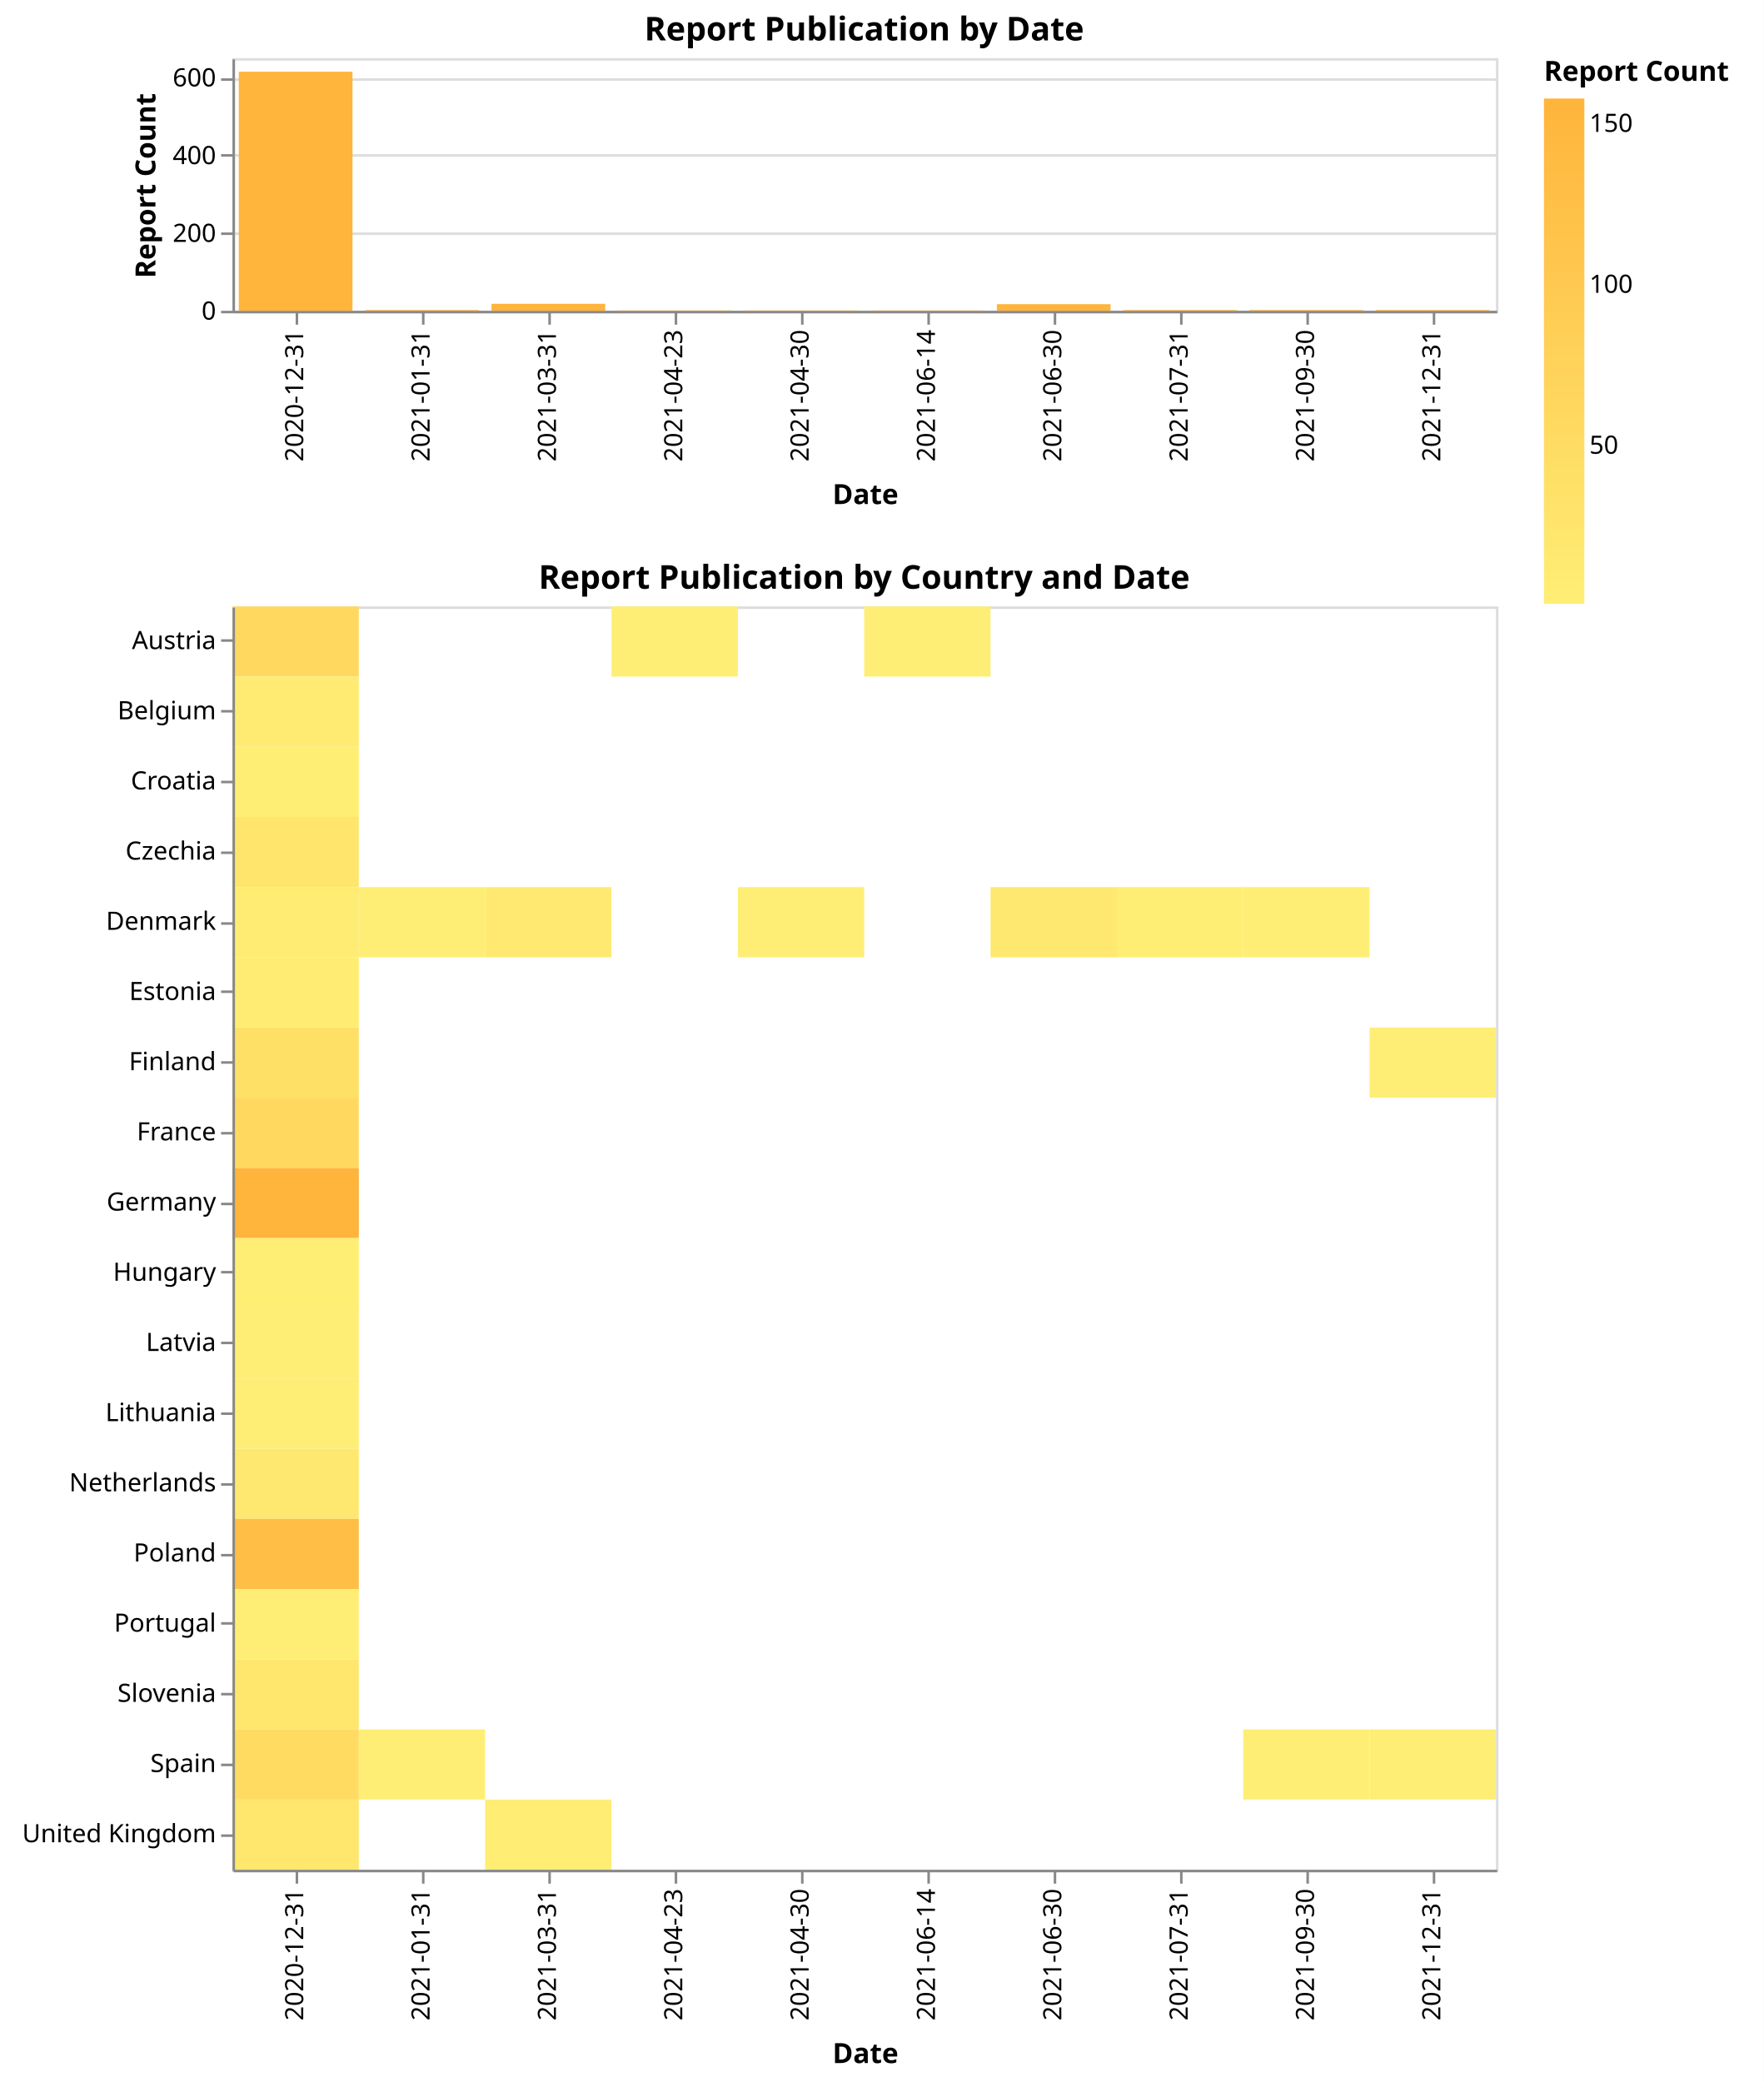
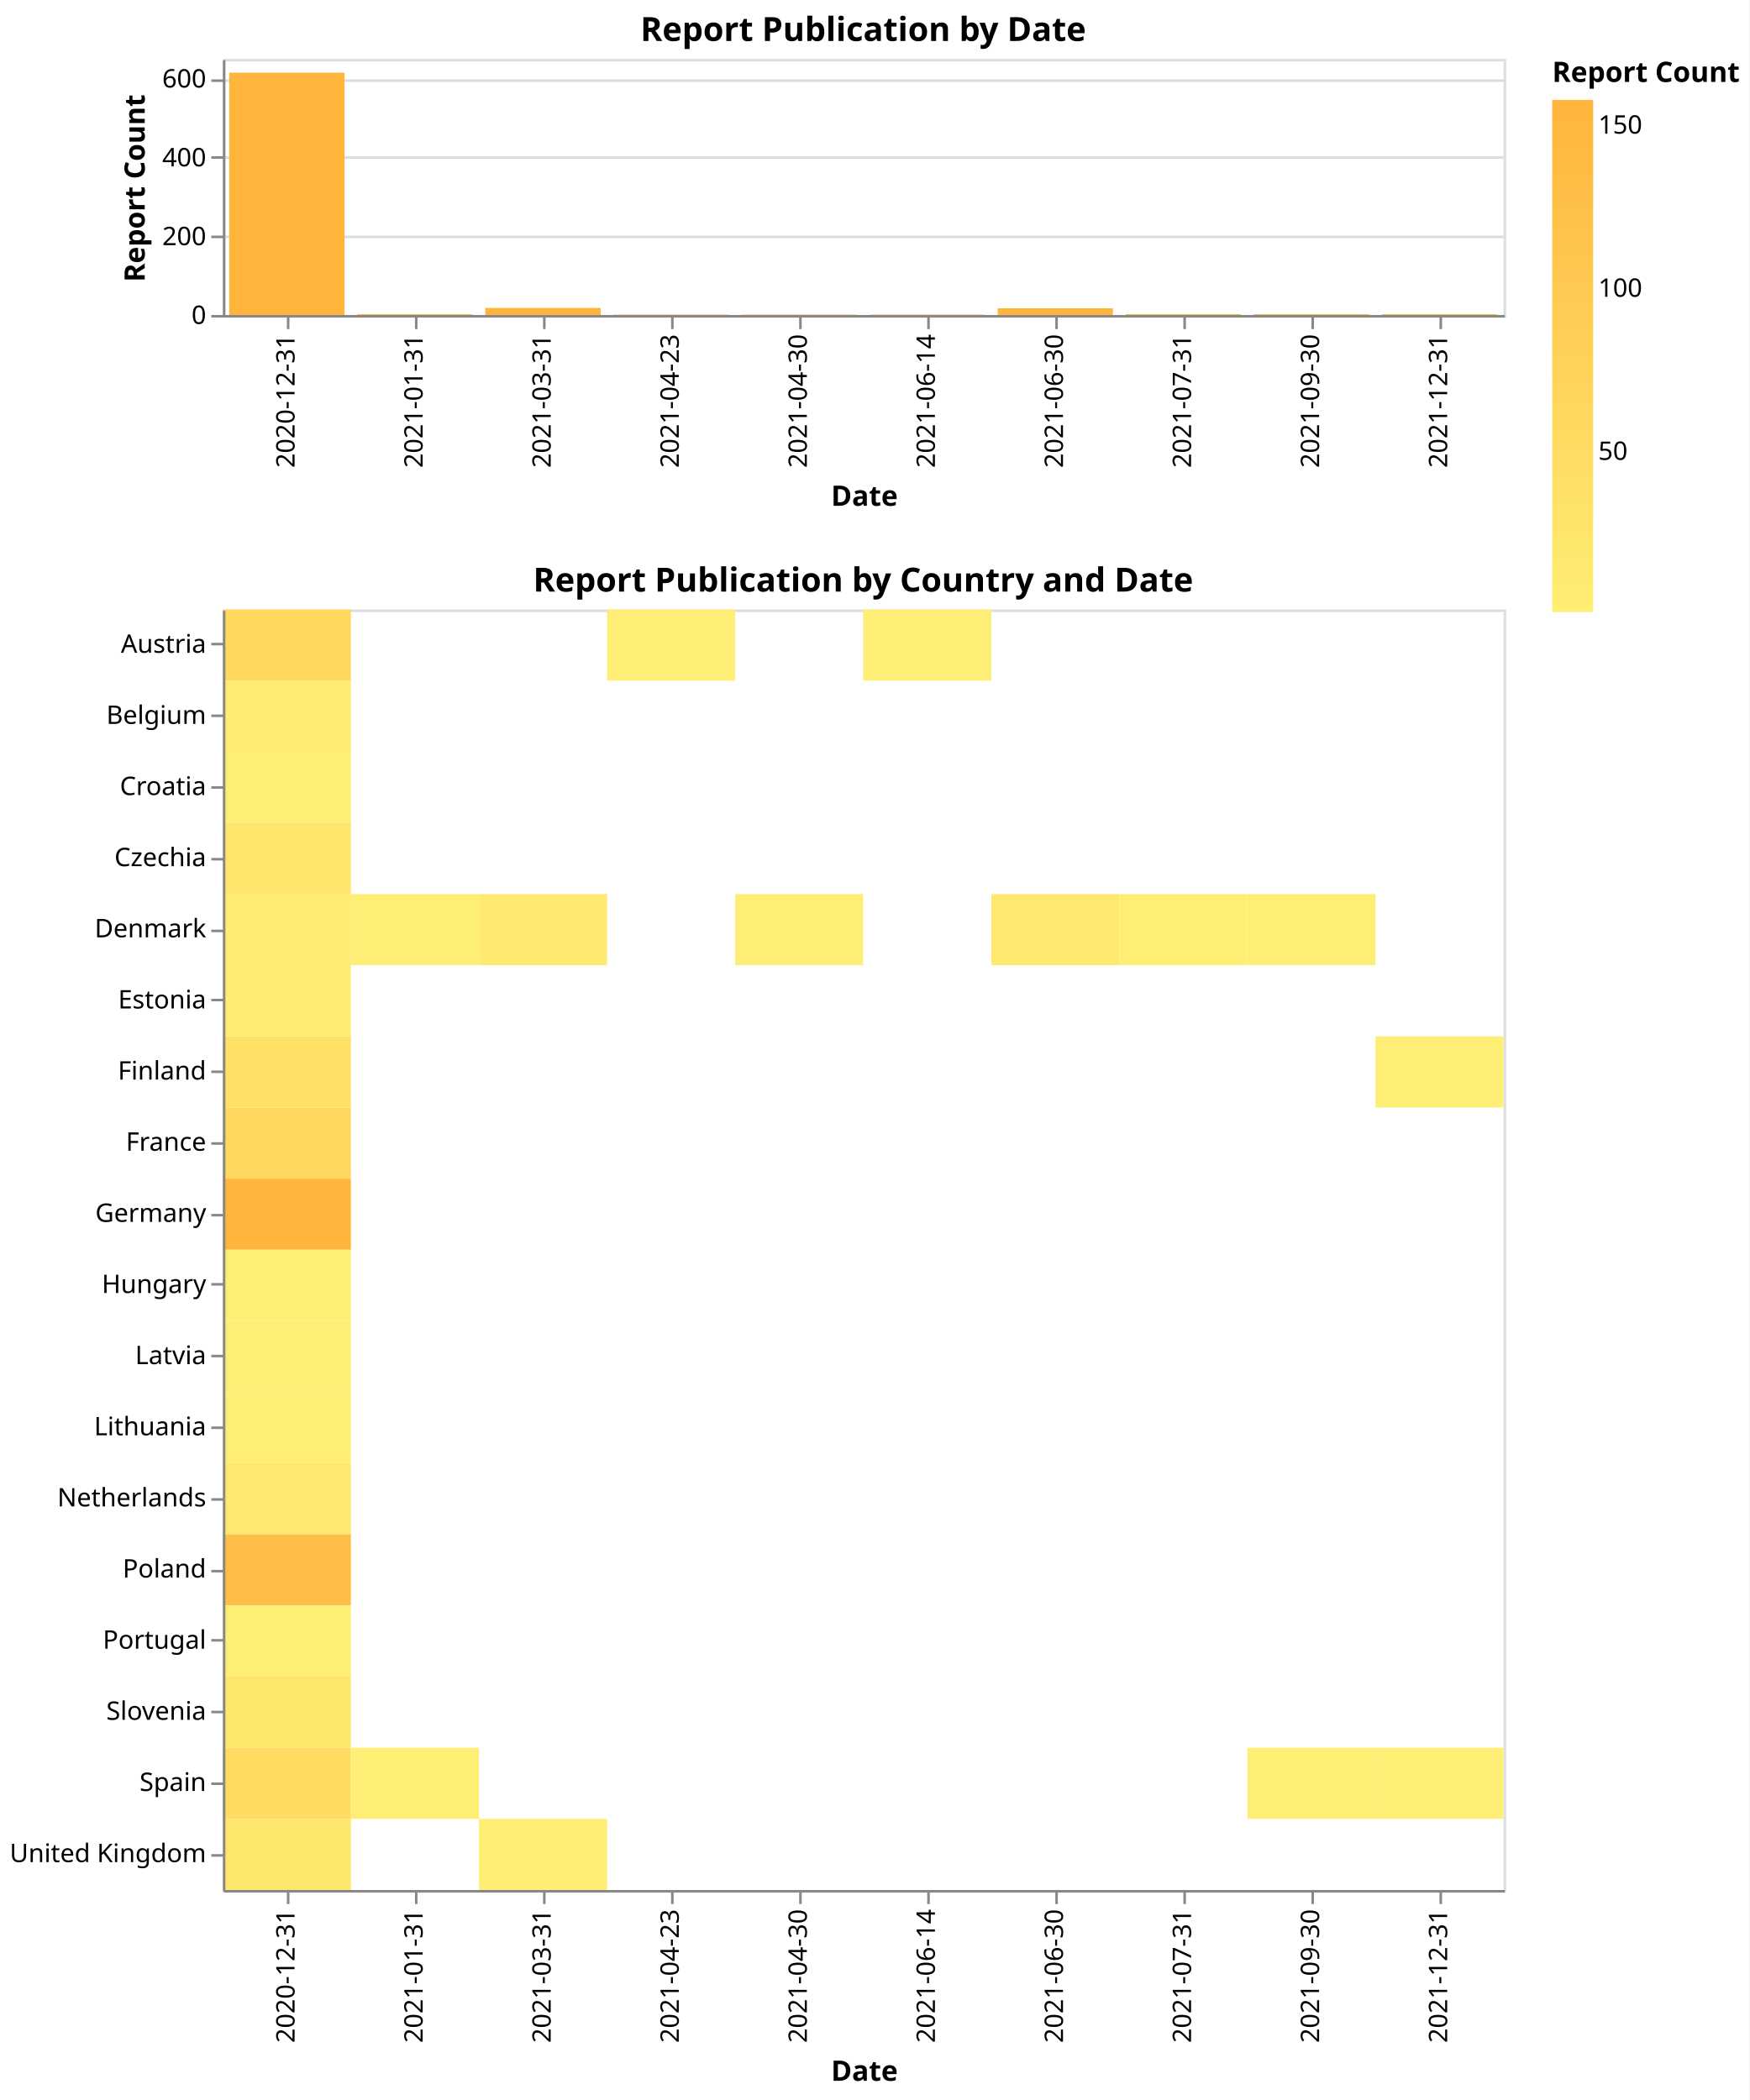
- <svg xmlns="http://www.w3.org/2000/svg" version="1.1" class="marks" width="698" height="824" viewBox="0 0 698 824">
-   <rect width="698" height="824" fill="white" />
-   <g fill="none" stroke-miterlimit="10" transform="translate(92,23)">
+ <svg xmlns="http://www.w3.org/2000/svg" version="1.1" class="marks" width="683" height="820" viewBox="0 0 683 820">
+   <rect width="683" height="820" fill="white" />
+   <g fill="none" stroke-miterlimit="10" transform="translate(87,23)">
    <g class="mark-group role-frame root" role="graphics-object" aria-roledescription="group mark container">
      <g transform="translate(0,0)">
        <path class="background" aria-hidden="true" d="M0,0h500v0h-500Z" />
        <g>
          <g class="mark-group role-scope concat_0_group" role="graphics-object" aria-roledescription="group mark container">
            <g transform="translate(0,0)">
              <path class="background" aria-hidden="true" d="M0.5,0.5h500v100h-500Z" stroke="#ddd" />
              <g>
                <g class="mark-group role-axis" aria-hidden="true">
                  <g transform="translate(0.5,0.5)">
                    <path class="background" aria-hidden="true" d="M0,0h0v0h0Z" pointer-events="none" />
                    <g>
                      <g class="mark-rule role-axis-grid" pointer-events="none">
                        <line transform="translate(0,100)" x2="500" y2="0" stroke="#ddd" stroke-width="1" opacity="1" />
                        <line transform="translate(0,69)" x2="500" y2="0" stroke="#ddd" stroke-width="1" opacity="1" />
                        <line transform="translate(0,38)" x2="500" y2="0" stroke="#ddd" stroke-width="1" opacity="1" />
                        <line transform="translate(0,8)" x2="500" y2="0" stroke="#ddd" stroke-width="1" opacity="1" />
                      </g>
                    </g>
                    <path class="foreground" aria-hidden="true" d="" pointer-events="none" display="none" />
                  </g>
                </g>
                <g class="mark-group role-axis" role="graphics-symbol" aria-roledescription="axis" aria-label="X-axis titled 'Date' for a discrete scale with 10 values: 2020-12-31, 2021-01-31, 2021-03-31, 2021-04-23, 2021-04-30, ending with 2021-12-31">
                  <g transform="translate(0.5,100.5)">
                    <path class="background" aria-hidden="true" d="M0,0h0v0h0Z" pointer-events="none" />
                    <g>
                      <g class="mark-rule role-axis-tick" pointer-events="none">
                        <line transform="translate(25,0)" x2="0" y2="5" stroke="#888" stroke-width="1" opacity="1" />
                        <line transform="translate(75,0)" x2="0" y2="5" stroke="#888" stroke-width="1" opacity="1" />
                        <line transform="translate(125,0)" x2="0" y2="5" stroke="#888" stroke-width="1" opacity="1" />
                        <line transform="translate(175,0)" x2="0" y2="5" stroke="#888" stroke-width="1" opacity="1" />
                        <line transform="translate(225,0)" x2="0" y2="5" stroke="#888" stroke-width="1" opacity="1" />
                        <line transform="translate(275,0)" x2="0" y2="5" stroke="#888" stroke-width="1" opacity="1" />
                        <line transform="translate(325,0)" x2="0" y2="5" stroke="#888" stroke-width="1" opacity="1" />
                        <line transform="translate(375,0)" x2="0" y2="5" stroke="#888" stroke-width="1" opacity="1" />
                        <line transform="translate(425,0)" x2="0" y2="5" stroke="#888" stroke-width="1" opacity="1" />
                        <line transform="translate(475,0)" x2="0" y2="5" stroke="#888" stroke-width="1" opacity="1" />
                      </g>
                      <g class="mark-text role-axis-label" pointer-events="none">
                        <text text-anchor="end" transform="translate(24.5,7) rotate(270) translate(0,3)" font-family="sans-serif" font-size="10px" fill="#000" opacity="1">2020-12-31</text>
                        <text text-anchor="end" transform="translate(74.5,7) rotate(270) translate(0,3)" font-family="sans-serif" font-size="10px" fill="#000" opacity="1">2021-01-31</text>
                        <text text-anchor="end" transform="translate(124.5,7) rotate(270) translate(0,3)" font-family="sans-serif" font-size="10px" fill="#000" opacity="1">2021-03-31</text>
                        <text text-anchor="end" transform="translate(174.5,7) rotate(270) translate(0,3)" font-family="sans-serif" font-size="10px" fill="#000" opacity="1">2021-04-23</text>
                        <text text-anchor="end" transform="translate(224.5,7) rotate(270) translate(0,3)" font-family="sans-serif" font-size="10px" fill="#000" opacity="1">2021-04-30</text>
                        <text text-anchor="end" transform="translate(274.5,7) rotate(270) translate(0,3)" font-family="sans-serif" font-size="10px" fill="#000" opacity="1">2021-06-14</text>
                        <text text-anchor="end" transform="translate(324.5,7) rotate(270) translate(0,3)" font-family="sans-serif" font-size="10px" fill="#000" opacity="1">2021-06-30</text>
                        <text text-anchor="end" transform="translate(374.5,7) rotate(270) translate(0,3)" font-family="sans-serif" font-size="10px" fill="#000" opacity="1">2021-07-31</text>
                        <text text-anchor="end" transform="translate(424.5,7) rotate(270) translate(0,3)" font-family="sans-serif" font-size="10px" fill="#000" opacity="1">2021-09-30</text>
                        <text text-anchor="end" transform="translate(474.5,7) rotate(270) translate(0,3)" font-family="sans-serif" font-size="10px" fill="#000" opacity="1">2021-12-31</text>
                      </g>
                      <g class="mark-rule role-axis-domain" pointer-events="none">
                        <line transform="translate(0,0)" x2="500" y2="0" stroke="#888" stroke-width="1" opacity="1" />
                      </g>
                      <g class="mark-text role-axis-title" pointer-events="none">
-                         <text text-anchor="middle" transform="translate(250,76)" font-family="sans-serif" font-size="11px" font-weight="bold" fill="#000" opacity="1">Date</text>
+                         <text text-anchor="middle" transform="translate(250,74)" font-family="sans-serif" font-size="11px" font-weight="bold" fill="#000" opacity="1">Date</text>
                      </g>
                    </g>
                    <path class="foreground" aria-hidden="true" d="" pointer-events="none" display="none" />
                  </g>
                </g>
                <g class="mark-group role-axis" role="graphics-symbol" aria-roledescription="axis" aria-label="Y-axis titled 'Report Count' for a linear scale with values from 0 to 650">
                  <g transform="translate(0.5,0.5)">
                    <path class="background" aria-hidden="true" d="M0,0h0v0h0Z" pointer-events="none" />
                    <g>
                      <g class="mark-rule role-axis-tick" pointer-events="none">
                        <line transform="translate(0,100)" x2="-5" y2="0" stroke="#888" stroke-width="1" opacity="1" />
                        <line transform="translate(0,69)" x2="-5" y2="0" stroke="#888" stroke-width="1" opacity="1" />
                        <line transform="translate(0,38)" x2="-5" y2="0" stroke="#888" stroke-width="1" opacity="1" />
                        <line transform="translate(0,8)" x2="-5" y2="0" stroke="#888" stroke-width="1" opacity="1" />
                      </g>
                      <g class="mark-text role-axis-label" pointer-events="none">
                        <text text-anchor="end" transform="translate(-7,103)" font-family="sans-serif" font-size="10px" fill="#000" opacity="1">0</text>
                        <text text-anchor="end" transform="translate(-7,72.23077)" font-family="sans-serif" font-size="10px" fill="#000" opacity="1">200</text>
                        <text text-anchor="end" transform="translate(-7,41.46154)" font-family="sans-serif" font-size="10px" fill="#000" opacity="1">400</text>
                        <text text-anchor="end" transform="translate(-7,10.69231)" font-family="sans-serif" font-size="10px" fill="#000" opacity="1">600</text>
                      </g>
                      <g class="mark-rule role-axis-domain" pointer-events="none">
                        <line transform="translate(0,100)" x2="0" y2="-100" stroke="#888" stroke-width="1" opacity="1" />
                      </g>
                      <g class="mark-text role-axis-title" pointer-events="none">
                        <text text-anchor="middle" transform="translate(-29,50) rotate(-90) translate(0,-2)" font-family="sans-serif" font-size="11px" font-weight="bold" fill="#000" opacity="1">Report Count</text>
                      </g>
                    </g>
                    <path class="foreground" aria-hidden="true" d="" pointer-events="none" display="none" />
                  </g>
                </g>
                <g class="mark-rect role-mark concat_0_marks" role="graphics-object" aria-roledescription="rect mark container">
                  <path aria-label="Report Count: 615; Date: 2020-12-31" role="graphics-symbol" aria-roledescription="bar" d="M2.5,5.385h45v94.615h-45Z" fill="#ffb43b" />
                  <path aria-label="Report Count: 18; Date: 2021-03-31" role="graphics-symbol" aria-roledescription="bar" d="M102.5,97.231h45v2.769h-45Z" fill="#ffb43b" />
                  <path aria-label="Report Count: 2; Date: 2021-09-30" role="graphics-symbol" aria-roledescription="bar" d="M402.5,99.692h45v0.308h-45Z" fill="#ffb43b" />
                  <path aria-label="Report Count: 17; Date: 2021-06-30" role="graphics-symbol" aria-roledescription="bar" d="M302.5,97.385h45v2.615h-45Z" fill="#ffb43b" />
                  <path aria-label="Report Count: 2; Date: 2021-01-31" role="graphics-symbol" aria-roledescription="bar" d="M52.5,99.692h45v0.308h-45Z" fill="#ffb43b" />
                  <path aria-label="Report Count: 1; Date: 2021-04-30" role="graphics-symbol" aria-roledescription="bar" d="M202.5,99.846h45v0.154h-45Z" fill="#ffb43b" />
                  <path aria-label="Report Count: 2; Date: 2021-07-31" role="graphics-symbol" aria-roledescription="bar" d="M352.5,99.692h45v0.308h-45Z" fill="#ffb43b" />
                  <path aria-label="Report Count: 2; Date: 2021-12-31" role="graphics-symbol" aria-roledescription="bar" d="M452.5,99.692h45v0.308h-45Z" fill="#ffb43b" />
                  <path aria-label="Report Count: 1; Date: 2021-06-14" role="graphics-symbol" aria-roledescription="bar" d="M252.5,99.846h45v0.154h-45Z" fill="#ffb43b" />
                  <path aria-label="Report Count: 1; Date: 2021-04-23" role="graphics-symbol" aria-roledescription="bar" d="M152.5,99.846h45v0.154h-45Z" fill="#ffb43b" />
                </g>
                <g class="mark-group role-title">
                  <g transform="translate(250,-17)">
                    <path class="background" aria-hidden="true" d="M0,0h0v0h0Z" pointer-events="none" />
                    <g>
                      <g class="mark-text role-title-text" role="graphics-symbol" aria-roledescription="title" aria-label="Title text 'Report Publication by Date'" pointer-events="none">
                        <text text-anchor="middle" transform="translate(0,10)" font-family="sans-serif" font-size="13px" font-weight="bold" fill="#000" opacity="1">Report Publication by Date</text>
                      </g>
                    </g>
                    <path class="foreground" aria-hidden="true" d="" pointer-events="none" display="none" />
                  </g>
                </g>
              </g>
              <path class="foreground" aria-hidden="true" d="" display="none" />
            </g>
          </g>
          <g class="mark-group role-scope concat_1_group" role="graphics-object" aria-roledescription="group mark container">
-             <g transform="translate(0,217)">
+             <g transform="translate(0,215)">
              <path class="background" aria-hidden="true" d="M0.5,0.5h500v500h-500Z" stroke="#ddd" />
              <g>
                <g class="mark-rect role-mark concat_1_marks" role="graphics-object" aria-roledescription="rect mark container">
                  <path aria-label="country: Finland; Date: 2020-12-31; Report Count: 40" role="graphics-symbol" aria-roledescription="rect mark" d="M0,166.667h50v27.778h-50Z" fill="rgb(255, 224, 103)" />
                  <path aria-label="country: Germany; Date: 2020-12-31; Report Count: 158" role="graphics-symbol" aria-roledescription="rect mark" d="M0,222.222h50v27.778h-50Z" fill="rgb(255, 180, 59)" />
                  <path aria-label="country: Austria; Date: 2020-12-31; Report Count: 61" role="graphics-symbol" aria-roledescription="rect mark" d="M0,0h50v27.778h-50Z" fill="rgb(255, 216, 95)" />
                  <path aria-label="country: United Kingdom; Date: 2020-12-31; Report Count: 23" role="graphics-symbol" aria-roledescription="rect mark" d="M0,472.222h50v27.778h-50Z" fill="rgb(255, 230, 109)" />
                  <path aria-label="country: Netherlands; Date: 2020-12-31; Report Count: 18" role="graphics-symbol" aria-roledescription="rect mark" d="M0,333.333h50v27.778h-50Z" fill="rgb(255, 232, 111)" />
                  <path aria-label="country: Denmark; Date: 2021-03-31; Report Count: 15" role="graphics-symbol" aria-roledescription="rect mark" d="M100,111.111h50v27.778h-50Z" fill="rgb(255, 233, 112)" />
                  <path aria-label="country: France; Date: 2020-12-31; Report Count: 59" role="graphics-symbol" aria-roledescription="rect mark" d="M0,194.444h50v27.778h-50Z" fill="rgb(255, 216, 96)" />
                  <path aria-label="country: Poland; Date: 2020-12-31; Report Count: 128" role="graphics-symbol" aria-roledescription="rect mark" d="M0,361.111h50v27.778h-50Z" fill="rgb(255, 191, 70)" />
                  <path aria-label="country: Denmark; Date: 2020-12-31; Report Count: 8" role="graphics-symbol" aria-roledescription="rect mark" d="M0,111.111h50v27.778h-50Z" fill="rgb(255, 236, 114)" />
                  <path aria-label="country: Denmark; Date: 2021-09-30; Report Count: 1" role="graphics-symbol" aria-roledescription="rect mark" d="M400,111.111h50v27.778h-50Z" fill="rgb(255, 238, 117)" />
                  <path aria-label="country: Slovenia; Date: 2020-12-31; Report Count: 19" role="graphics-symbol" aria-roledescription="rect mark" d="M0,416.667h50v27.778h-50Z" fill="rgb(255, 231, 110)" />
                  <path aria-label="country: Spain; Date: 2020-12-31; Report Count: 52" role="graphics-symbol" aria-roledescription="rect mark" d="M0,444.444h50v27.778h-50Z" fill="rgb(255, 219, 98)" />
                  <path aria-label="country: Belgium; Date: 2020-12-31; Report Count: 9" role="graphics-symbol" aria-roledescription="rect mark" d="M0,27.778h50v27.778h-50Z" fill="rgb(255, 235, 114)" />
                  <path aria-label="country: Denmark; Date: 2021-06-30; Report Count: 17" role="graphics-symbol" aria-roledescription="rect mark" d="M300,111.111h50v27.778h-50Z" fill="rgb(255, 232, 111)" />
                  <path aria-label="country: Estonia; Date: 2020-12-31; Report Count: 7" role="graphics-symbol" aria-roledescription="rect mark" d="M0,138.889h50v27.778h-50Z" fill="rgb(255, 236, 115)" />
                  <path aria-label="country: Spain; Date: 2021-01-31; Report Count: 1" role="graphics-symbol" aria-roledescription="rect mark" d="M50,444.444h50v27.778h-50Z" fill="rgb(255, 238, 117)" />
                  <path aria-label="country: Czechia; Date: 2020-12-31; Report Count: 26" role="graphics-symbol" aria-roledescription="rect mark" d="M0,83.333h50v27.778h-50Z" fill="rgb(255, 229, 108)" />
                  <path aria-label="country: Latvia; Date: 2020-12-31; Report Count: 1" role="graphics-symbol" aria-roledescription="rect mark" d="M0,277.778h50v27.778h-50Z" fill="rgb(255, 238, 117)" />
                  <path aria-label="country: Denmark; Date: 2021-04-30; Report Count: 1" role="graphics-symbol" aria-roledescription="rect mark" d="M200,111.111h50v27.778h-50Z" fill="rgb(255, 238, 117)" />
                  <path aria-label="country: Denmark; Date: 2021-07-31; Report Count: 2" role="graphics-symbol" aria-roledescription="rect mark" d="M350,111.111h50v27.778h-50Z" fill="rgb(255, 238, 116)" />
                  <path aria-label="country: Croatia; Date: 2020-12-31; Report Count: 2" role="graphics-symbol" aria-roledescription="rect mark" d="M0,55.556h50v27.778h-50Z" fill="rgb(255, 238, 116)" />
                  <path aria-label="country: United Kingdom; Date: 2021-03-31; Report Count: 3" role="graphics-symbol" aria-roledescription="rect mark" d="M100,472.222h50v27.778h-50Z" fill="rgb(255, 237, 116)" />
                  <path aria-label="country: Finland; Date: 2021-12-31; Report Count: 1" role="graphics-symbol" aria-roledescription="rect mark" d="M450,166.667h50v27.778h-50Z" fill="rgb(255, 238, 117)" />
                  <path aria-label="country: Hungary; Date: 2020-12-31; Report Count: 2" role="graphics-symbol" aria-roledescription="rect mark" d="M0,250h50v27.778h-50Z" fill="rgb(255, 238, 116)" />
                  <path aria-label="country: Denmark; Date: 2021-01-31; Report Count: 1" role="graphics-symbol" aria-roledescription="rect mark" d="M50,111.111h50v27.778h-50Z" fill="rgb(255, 238, 117)" />
                  <path aria-label="country: Spain; Date: 2021-09-30; Report Count: 1" role="graphics-symbol" aria-roledescription="rect mark" d="M400,444.444h50v27.778h-50Z" fill="rgb(255, 238, 117)" />
                  <path aria-label="country: Lithuania; Date: 2020-12-31; Report Count: 1" role="graphics-symbol" aria-roledescription="rect mark" d="M0,305.556h50v27.778h-50Z" fill="rgb(255, 238, 117)" />
                  <path aria-label="country: Portugal; Date: 2020-12-31; Report Count: 1" role="graphics-symbol" aria-roledescription="rect mark" d="M0,388.889h50v27.778h-50Z" fill="rgb(255, 238, 117)" />
                  <path aria-label="country: Spain; Date: 2021-12-31; Report Count: 1" role="graphics-symbol" aria-roledescription="rect mark" d="M450,444.444h50v27.778h-50Z" fill="rgb(255, 238, 117)" />
                  <path aria-label="country: Austria; Date: 2021-06-14; Report Count: 1" role="graphics-symbol" aria-roledescription="rect mark" d="M250,0h50v27.778h-50Z" fill="rgb(255, 238, 117)" />
                  <path aria-label="country: Austria; Date: 2021-04-23; Report Count: 1" role="graphics-symbol" aria-roledescription="rect mark" d="M150,0h50v27.778h-50Z" fill="rgb(255, 238, 117)" />
                </g>
                <g class="mark-group role-title">
                  <g transform="translate(250,-17)">
                    <path class="background" aria-hidden="true" d="M0,0h0v0h0Z" pointer-events="none" />
                    <g>
                      <g class="mark-text role-title-text" role="graphics-symbol" aria-roledescription="title" aria-label="Title text 'Report Publication by Country and Date'" pointer-events="none">
                        <text text-anchor="middle" transform="translate(0,10)" font-family="sans-serif" font-size="13px" font-weight="bold" fill="#000" opacity="1">Report Publication by Country and Date</text>
                      </g>
                    </g>
                    <path class="foreground" aria-hidden="true" d="" pointer-events="none" display="none" />
                  </g>
                </g>
                <g class="mark-group role-axis" role="graphics-symbol" aria-roledescription="axis" aria-label="X-axis titled 'Date' for a discrete scale with 10 values: 2020-12-31, 2021-01-31, 2021-03-31, 2021-04-23, 2021-04-30, ending with 2021-12-31">
                  <g transform="translate(0.5,500.5)">
                    <path class="background" aria-hidden="true" d="M0,0h0v0h0Z" pointer-events="none" />
                    <g>
                      <g class="mark-rule role-axis-tick" pointer-events="none">
                        <line transform="translate(25,0)" x2="0" y2="5" stroke="#888" stroke-width="1" opacity="1" />
                        <line transform="translate(75,0)" x2="0" y2="5" stroke="#888" stroke-width="1" opacity="1" />
                        <line transform="translate(125,0)" x2="0" y2="5" stroke="#888" stroke-width="1" opacity="1" />
                        <line transform="translate(175,0)" x2="0" y2="5" stroke="#888" stroke-width="1" opacity="1" />
                        <line transform="translate(225,0)" x2="0" y2="5" stroke="#888" stroke-width="1" opacity="1" />
                        <line transform="translate(275,0)" x2="0" y2="5" stroke="#888" stroke-width="1" opacity="1" />
                        <line transform="translate(325,0)" x2="0" y2="5" stroke="#888" stroke-width="1" opacity="1" />
                        <line transform="translate(375,0)" x2="0" y2="5" stroke="#888" stroke-width="1" opacity="1" />
                        <line transform="translate(425,0)" x2="0" y2="5" stroke="#888" stroke-width="1" opacity="1" />
                        <line transform="translate(475,0)" x2="0" y2="5" stroke="#888" stroke-width="1" opacity="1" />
                      </g>
                      <g class="mark-text role-axis-label" pointer-events="none">
                        <text text-anchor="end" transform="translate(24.5,7) rotate(270) translate(0,3)" font-family="sans-serif" font-size="10px" fill="#000" opacity="1">2020-12-31</text>
                        <text text-anchor="end" transform="translate(74.5,7) rotate(270) translate(0,3)" font-family="sans-serif" font-size="10px" fill="#000" opacity="1">2021-01-31</text>
                        <text text-anchor="end" transform="translate(124.5,7) rotate(270) translate(0,3)" font-family="sans-serif" font-size="10px" fill="#000" opacity="1">2021-03-31</text>
                        <text text-anchor="end" transform="translate(174.5,7) rotate(270) translate(0,3)" font-family="sans-serif" font-size="10px" fill="#000" opacity="1">2021-04-23</text>
                        <text text-anchor="end" transform="translate(224.5,7) rotate(270) translate(0,3)" font-family="sans-serif" font-size="10px" fill="#000" opacity="1">2021-04-30</text>
                        <text text-anchor="end" transform="translate(274.5,7) rotate(270) translate(0,3)" font-family="sans-serif" font-size="10px" fill="#000" opacity="1">2021-06-14</text>
                        <text text-anchor="end" transform="translate(324.5,7) rotate(270) translate(0,3)" font-family="sans-serif" font-size="10px" fill="#000" opacity="1">2021-06-30</text>
                        <text text-anchor="end" transform="translate(374.5,7) rotate(270) translate(0,3)" font-family="sans-serif" font-size="10px" fill="#000" opacity="1">2021-07-31</text>
                        <text text-anchor="end" transform="translate(424.5,7) rotate(270) translate(0,3)" font-family="sans-serif" font-size="10px" fill="#000" opacity="1">2021-09-30</text>
                        <text text-anchor="end" transform="translate(474.5,7) rotate(270) translate(0,3)" font-family="sans-serif" font-size="10px" fill="#000" opacity="1">2021-12-31</text>
                      </g>
                      <g class="mark-rule role-axis-domain" pointer-events="none">
                        <line transform="translate(0,0)" x2="500" y2="0" stroke="#888" stroke-width="1" opacity="1" />
                      </g>
                      <g class="mark-text role-axis-title" pointer-events="none">
-                         <text text-anchor="middle" transform="translate(250,76)" font-family="sans-serif" font-size="11px" font-weight="bold" fill="#000" opacity="1">Date</text>
+                         <text text-anchor="middle" transform="translate(250,74)" font-family="sans-serif" font-size="11px" font-weight="bold" fill="#000" opacity="1">Date</text>
                      </g>
                    </g>
                    <path class="foreground" aria-hidden="true" d="" pointer-events="none" display="none" />
                  </g>
                </g>
                <g class="mark-group role-axis" role="graphics-symbol" aria-roledescription="axis" aria-label="Y-axis for a discrete scale with 18 values: Austria, Belgium, Croatia, Czechia, Denmark, ending with United Kingdom">
                  <g transform="translate(0.5,0.5)">
                    <path class="background" aria-hidden="true" d="M0,0h0v0h0Z" pointer-events="none" />
                    <g>
                      <g class="mark-rule role-axis-tick" pointer-events="none">
                        <line transform="translate(0,13)" x2="-5" y2="0" stroke="#888" stroke-width="1" opacity="1" />
                        <line transform="translate(0,41)" x2="-5" y2="0" stroke="#888" stroke-width="1" opacity="1" />
                        <line transform="translate(0,69)" x2="-5" y2="0" stroke="#888" stroke-width="1" opacity="1" />
                        <line transform="translate(0,97)" x2="-5" y2="0" stroke="#888" stroke-width="1" opacity="1" />
                        <line transform="translate(0,125)" x2="-5" y2="0" stroke="#888" stroke-width="1" opacity="1" />
                        <line transform="translate(0,152)" x2="-5" y2="0" stroke="#888" stroke-width="1" opacity="1" />
                        <line transform="translate(0,180)" x2="-5" y2="0" stroke="#888" stroke-width="1" opacity="1" />
                        <line transform="translate(0,208)" x2="-5" y2="0" stroke="#888" stroke-width="1" opacity="1" />
                        <line transform="translate(0,236)" x2="-5" y2="0" stroke="#888" stroke-width="1" opacity="1" />
                        <line transform="translate(0,263)" x2="-5" y2="0" stroke="#888" stroke-width="1" opacity="1" />
                        <line transform="translate(0,291)" x2="-5" y2="0" stroke="#888" stroke-width="1" opacity="1" />
                        <line transform="translate(0,319)" x2="-5" y2="0" stroke="#888" stroke-width="1" opacity="1" />
                        <line transform="translate(0,347)" x2="-5" y2="0" stroke="#888" stroke-width="1" opacity="1" />
                        <line transform="translate(0,375)" x2="-5" y2="0" stroke="#888" stroke-width="1" opacity="1" />
                        <line transform="translate(0,402)" x2="-5" y2="0" stroke="#888" stroke-width="1" opacity="1" />
                        <line transform="translate(0,430)" x2="-5" y2="0" stroke="#888" stroke-width="1" opacity="1" />
                        <line transform="translate(0,458)" x2="-5" y2="0" stroke="#888" stroke-width="1" opacity="1" />
                        <line transform="translate(0,486)" x2="-5" y2="0" stroke="#888" stroke-width="1" opacity="1" />
                      </g>
                      <g class="mark-text role-axis-label" pointer-events="none">
                        <text text-anchor="end" transform="translate(-7,16.38889)" font-family="sans-serif" font-size="10px" fill="#000" opacity="1">Austria</text>
                        <text text-anchor="end" transform="translate(-7,44.16667)" font-family="sans-serif" font-size="10px" fill="#000" opacity="1">Belgium</text>
                        <text text-anchor="end" transform="translate(-7,71.94444)" font-family="sans-serif" font-size="10px" fill="#000" opacity="1">Croatia</text>
                        <text text-anchor="end" transform="translate(-7,99.72222)" font-family="sans-serif" font-size="10px" fill="#000" opacity="1">Czechia</text>
                        <text text-anchor="end" transform="translate(-7,127.5)" font-family="sans-serif" font-size="10px" fill="#000" opacity="1">Denmark</text>
                        <text text-anchor="end" transform="translate(-7,155.2778)" font-family="sans-serif" font-size="10px" fill="#000" opacity="1">Estonia</text>
                        <text text-anchor="end" transform="translate(-7,183.0556)" font-family="sans-serif" font-size="10px" fill="#000" opacity="1">Finland</text>
                        <text text-anchor="end" transform="translate(-7,210.8333)" font-family="sans-serif" font-size="10px" fill="#000" opacity="1">France</text>
                        <text text-anchor="end" transform="translate(-7,238.6111)" font-family="sans-serif" font-size="10px" fill="#000" opacity="1">Germany</text>
                        <text text-anchor="end" transform="translate(-7,266.3889)" font-family="sans-serif" font-size="10px" fill="#000" opacity="1">Hungary</text>
                        <text text-anchor="end" transform="translate(-7,294.1667)" font-family="sans-serif" font-size="10px" fill="#000" opacity="1">Latvia</text>
                        <text text-anchor="end" transform="translate(-7,321.9444)" font-family="sans-serif" font-size="10px" fill="#000" opacity="1">Lithuania</text>
                        <text text-anchor="end" transform="translate(-7,349.7222)" font-family="sans-serif" font-size="10px" fill="#000" opacity="1">Netherlands</text>
                        <text text-anchor="end" transform="translate(-7,377.5)" font-family="sans-serif" font-size="10px" fill="#000" opacity="1">Poland</text>
                        <text text-anchor="end" transform="translate(-7,405.2778)" font-family="sans-serif" font-size="10px" fill="#000" opacity="1">Portugal</text>
                        <text text-anchor="end" transform="translate(-7,433.0556)" font-family="sans-serif" font-size="10px" fill="#000" opacity="1">Slovenia</text>
                        <text text-anchor="end" transform="translate(-7,460.8333)" font-family="sans-serif" font-size="10px" fill="#000" opacity="1">Spain</text>
                        <text text-anchor="end" transform="translate(-7,488.6111)" font-family="sans-serif" font-size="10px" fill="#000" opacity="1">United Kingdom</text>
                      </g>
                      <g class="mark-rule role-axis-domain" pointer-events="none">
                        <line transform="translate(0,0)" x2="0" y2="500" stroke="#888" stroke-width="1" opacity="1" />
                      </g>
                    </g>
                    <path class="foreground" aria-hidden="true" d="" pointer-events="none" display="none" />
                  </g>
                </g>
              </g>
              <path class="foreground" aria-hidden="true" d="" display="none" />
            </g>
          </g>
          <g class="mark-group role-legend" role="graphics-symbol" aria-roledescription="legend" aria-label="Gradient legend titled 'Report Count' for fill color with values from 1 to 158">
            <g transform="translate(519,0)">
-               <path class="background" aria-hidden="true" d="M0,0h82v216h-82Z" pointer-events="none" />
+               <path class="background" aria-hidden="true" d="M0,0h72v216h-72Z" pointer-events="none" />
              <g>
                <g class="mark-group role-legend-entry">
                  <g transform="translate(0,16)">
                    <path class="background" aria-hidden="true" d="M0,0h0v0h0Z" pointer-events="none" />
                    <g>
                      <g class="mark-rect role-legend-gradient" pointer-events="none">
                        <path d="M0,0h16v200h-16Z" fill="url(#gradient_0)" stroke="#ddd" stroke-width="0" opacity="1" />
                      </g>
                      <g class="mark-text role-legend-label" pointer-events="none">
                        <text text-anchor="start" transform="translate(18,140.5796)" font-family="sans-serif" font-size="10px" fill="#000" opacity="1">50</text>
                        <text text-anchor="start" transform="translate(18,76.88535)" font-family="sans-serif" font-size="10px" fill="#000" opacity="1">100</text>
                        <text text-anchor="start" transform="translate(18,13.19108)" font-family="sans-serif" font-size="10px" fill="#000" opacity="1">150</text>
                      </g>
                    </g>
                    <path class="foreground" aria-hidden="true" d="" pointer-events="none" display="none" />
                  </g>
                </g>
                <g class="mark-text role-legend-title" pointer-events="none">
                  <text text-anchor="start" transform="translate(0,9)" font-family="sans-serif" font-size="11px" font-weight="bold" fill="#000" opacity="1">Report Count</text>
                </g>
              </g>
              <path class="foreground" aria-hidden="true" d="" pointer-events="none" display="none" />
            </g>
          </g>
        </g>
        <path class="foreground" aria-hidden="true" d="" display="none" />
      </g>
    </g>
  </g>
  <defs>
    <linearGradient id="gradient_0" x1="0" x2="0" y1="1" y2="0">
      <stop offset="0" stop-color="rgb(255, 238, 117)" />
      <stop offset="0.057" stop-color="rgb(255, 235, 114)" />
      <stop offset="0.121" stop-color="rgb(255, 231, 110)" />
      <stop offset="0.185" stop-color="rgb(255, 227, 106)" />
      <stop offset="0.248" stop-color="rgb(255, 224, 103)" />
      <stop offset="0.312" stop-color="rgb(255, 220, 99)" />
      <stop offset="0.376" stop-color="rgb(255, 216, 95)" />
      <stop offset="0.439" stop-color="rgb(255, 212, 92)" />
      <stop offset="0.503" stop-color="rgb(255, 209, 88)" />
      <stop offset="0.567" stop-color="rgb(255, 205, 84)" />
      <stop offset="0.631" stop-color="rgb(255, 201, 81)" />
      <stop offset="0.694" stop-color="rgb(255, 197, 77)" />
      <stop offset="0.758" stop-color="rgb(255, 194, 73)" />
      <stop offset="0.822" stop-color="rgb(255, 190, 70)" />
      <stop offset="0.885" stop-color="rgb(255, 187, 66)" />
      <stop offset="0.949" stop-color="rgb(255, 183, 62)" />
      <stop offset="1" stop-color="rgb(255, 180, 59)" />
    </linearGradient>
  </defs>
</svg>
